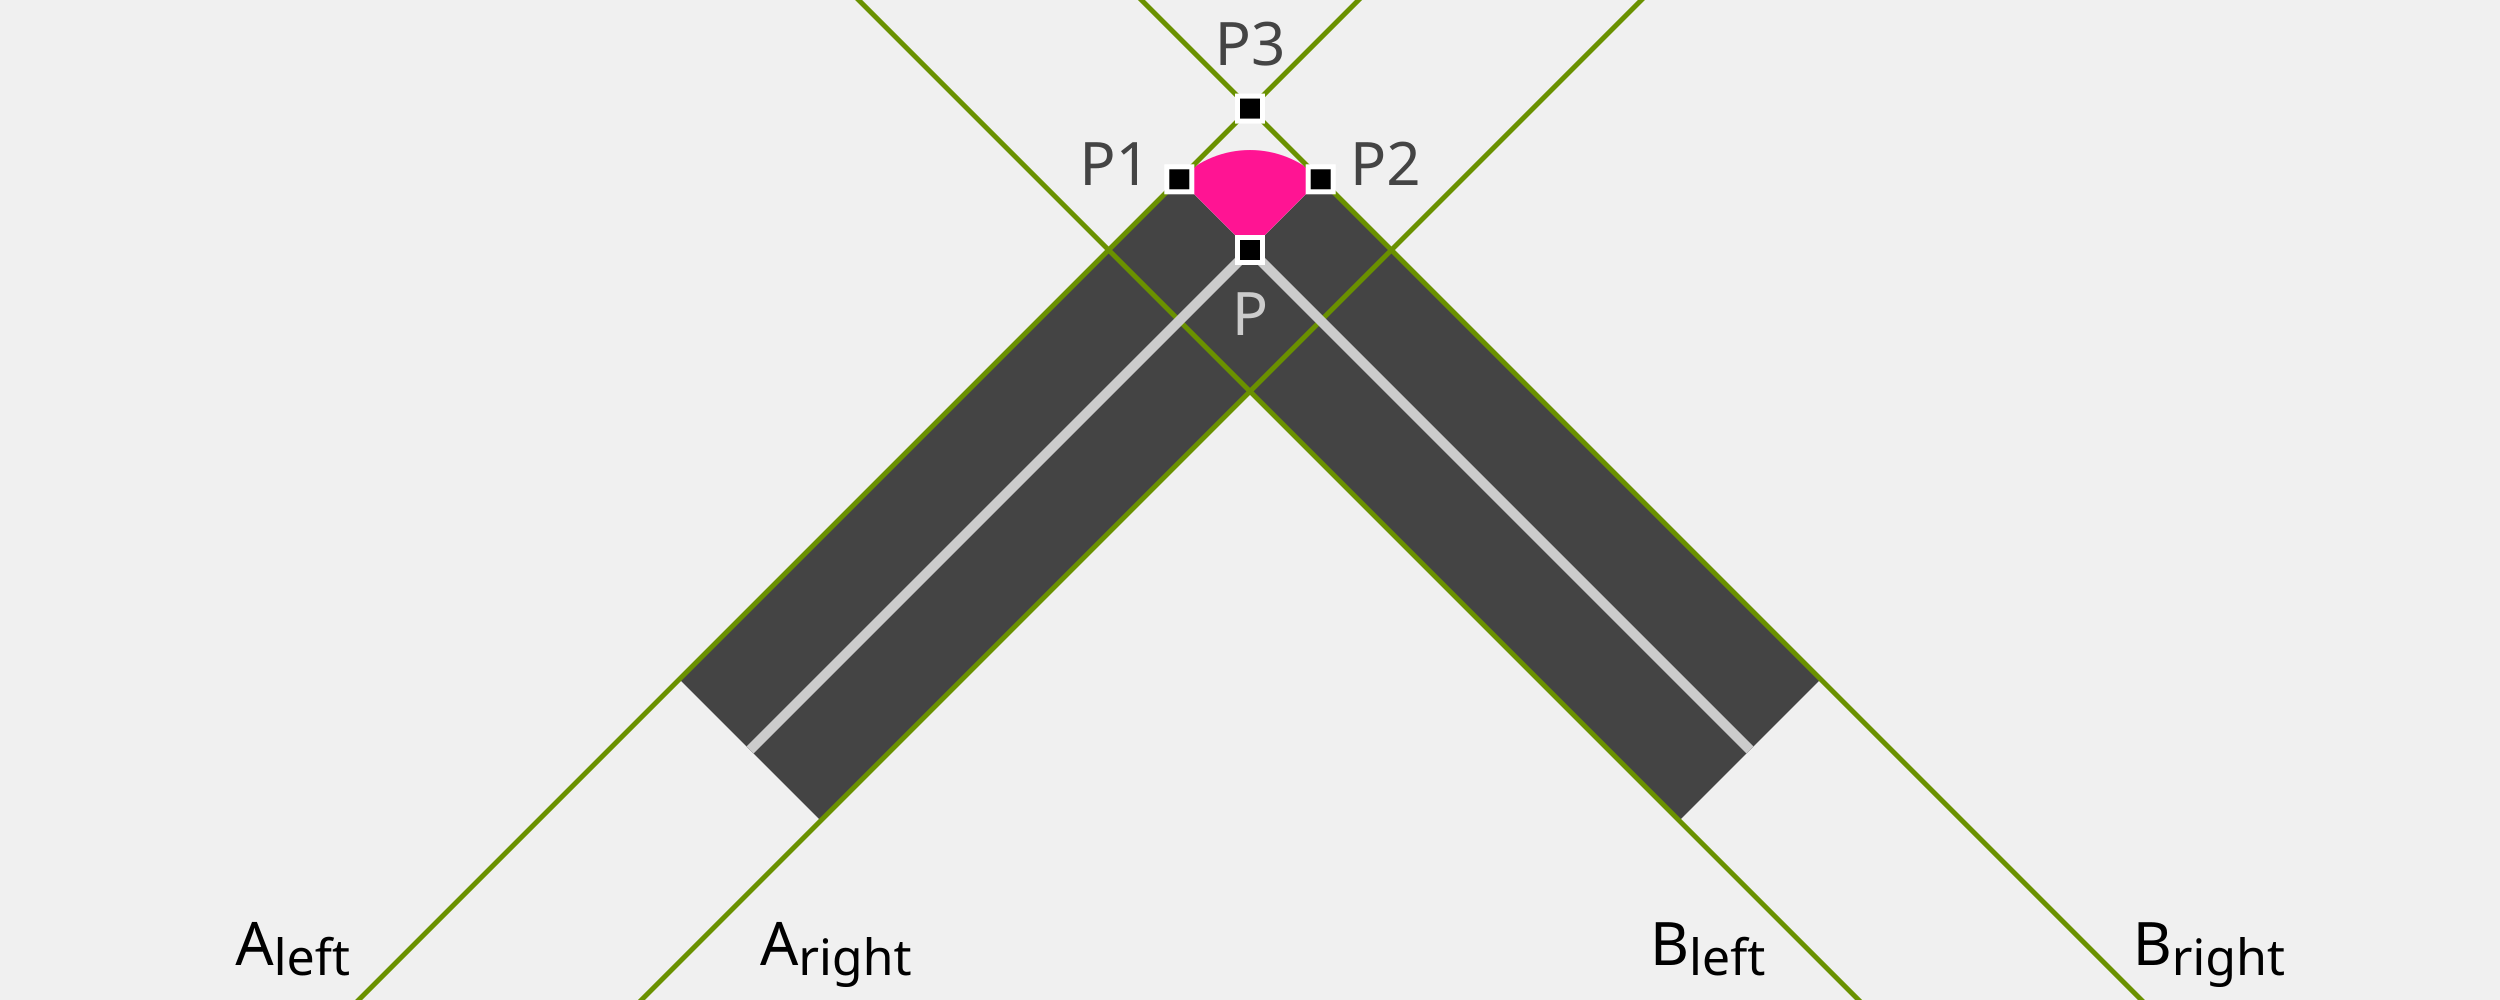
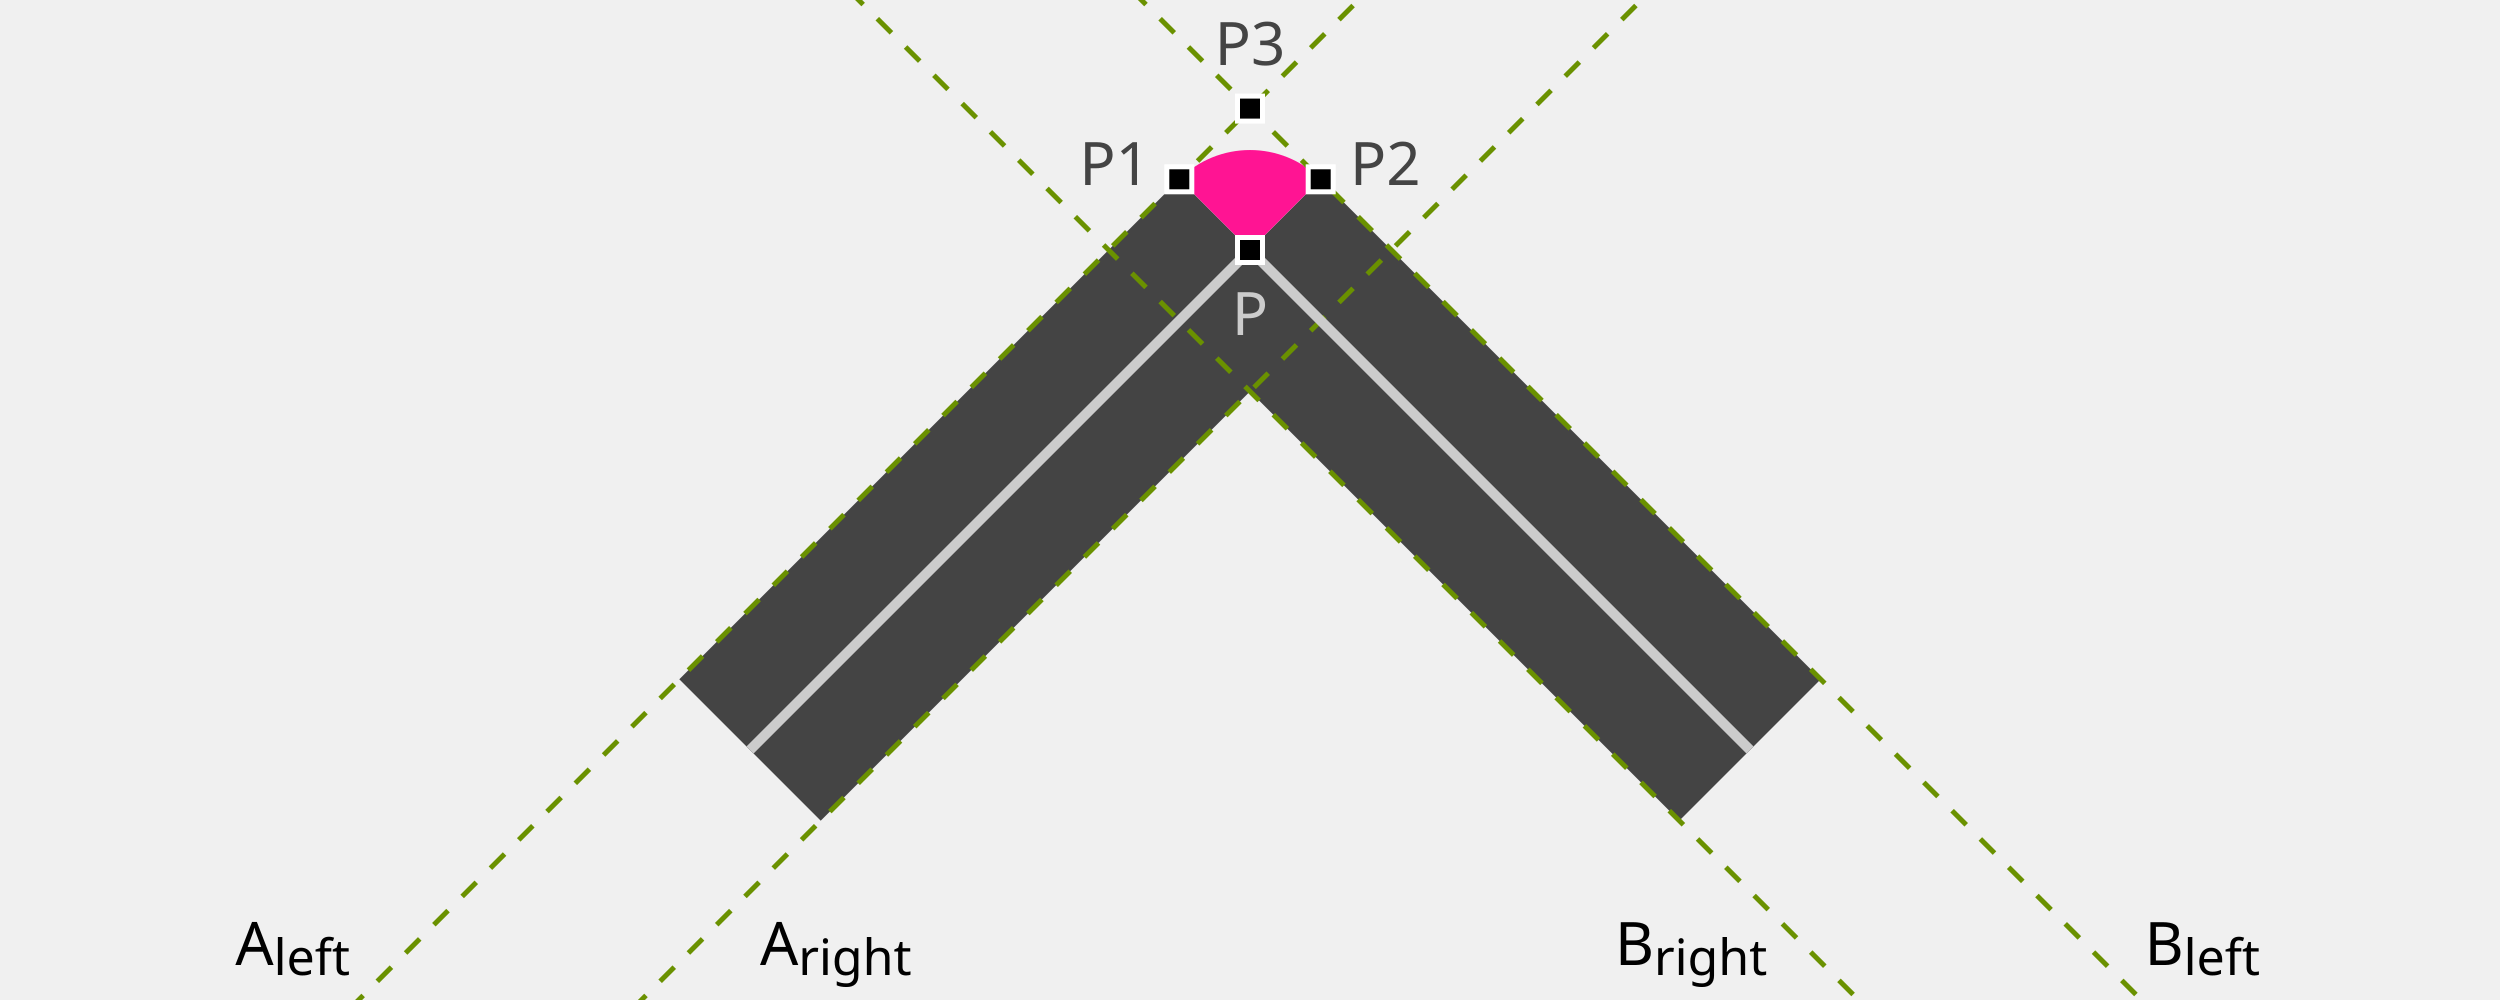
<svg xmlns="http://www.w3.org/2000/svg" xmlns:xlink="http://www.w3.org/1999/xlink" width="500" height="200">
  <defs>
    <g id="dot">
      <rect x="-3" y="-3" width="6" height="6" fill="white" />
      <rect x="-2" y="-2" width="4" height="4" fill="black" />
    </g>
  </defs>
  <g transform="translate(100,0)">
    <g stroke-width="40" stroke="#444">
      <path d="M 50,150 L 150,50" />
      <path d="M 150,50 L 250,150" />
    </g>
    <path fill="deeppink" d="M 135.86,35.86 L 150,50 164.14,35.86 A 20,20 0 0 0 135.86,35.86" />
-     <g stroke="#6a9100" xstroke-dasharray="4" fill="none">
+     <g stroke="#6a9100" stroke-dasharray="4" fill="none">
      <path transform="translate(-14.14, -14.14)" d="M -50,250 L 200,0" />
      <path transform="translate(14.14, 14.14)" d="M -50,250 L 250,-50" />
      <path transform="translate(-14.14, 14.14)" d="M 50,-50 350,250" />
      <path transform="translate(14.14, -14.14)" d="M 50,-50 350,250" />
    </g>
    <path d="M 50,150 L 150,50 250,150" stroke-width="2" stroke="#ccc" fill="none" />
    <use xlink:href="#dot" x="150" y="50" />
    <use xlink:href="#dot" x="135.86" y="35.86" />
    <use xlink:href="#dot" x="164.14" y="35.86" />
    <use xlink:href="#dot" x="150" y="21.72" />
    <g font-family="sans-serif" font-size="12px">
      <text x="150" y="67" text-anchor="middle" fill="#ccc">P</text>
      <text x="130" y="37" text-anchor="end" fill="#444">P1</text>
      <text x="170" y="37" fill="#444">P2</text>
      <text x="150" y="13" text-anchor="middle" fill="#444">P3</text>
      <text x="-30" y="193" text-anchor="end">A<tspan dy="2" font-size="10px">left</tspan>
      </text>
      <text x="52" y="193">A<tspan dy="2" font-size="10px">right</tspan>
      </text>
-       <text x="230" y="193">B<tspan dy="2" font-size="10px">left</tspan>
+       <text x="223" y="193">B<tspan dy="2" font-size="10px">right</tspan>
      </text>
-       <text x="357" y="193" text-anchor="end">B<tspan dy="2" font-size="10px">right</tspan>
+       <text x="352" y="193" text-anchor="end">B<tspan dy="2" font-size="10px">left</tspan>
      </text>
    </g>
  </g>
</svg>
